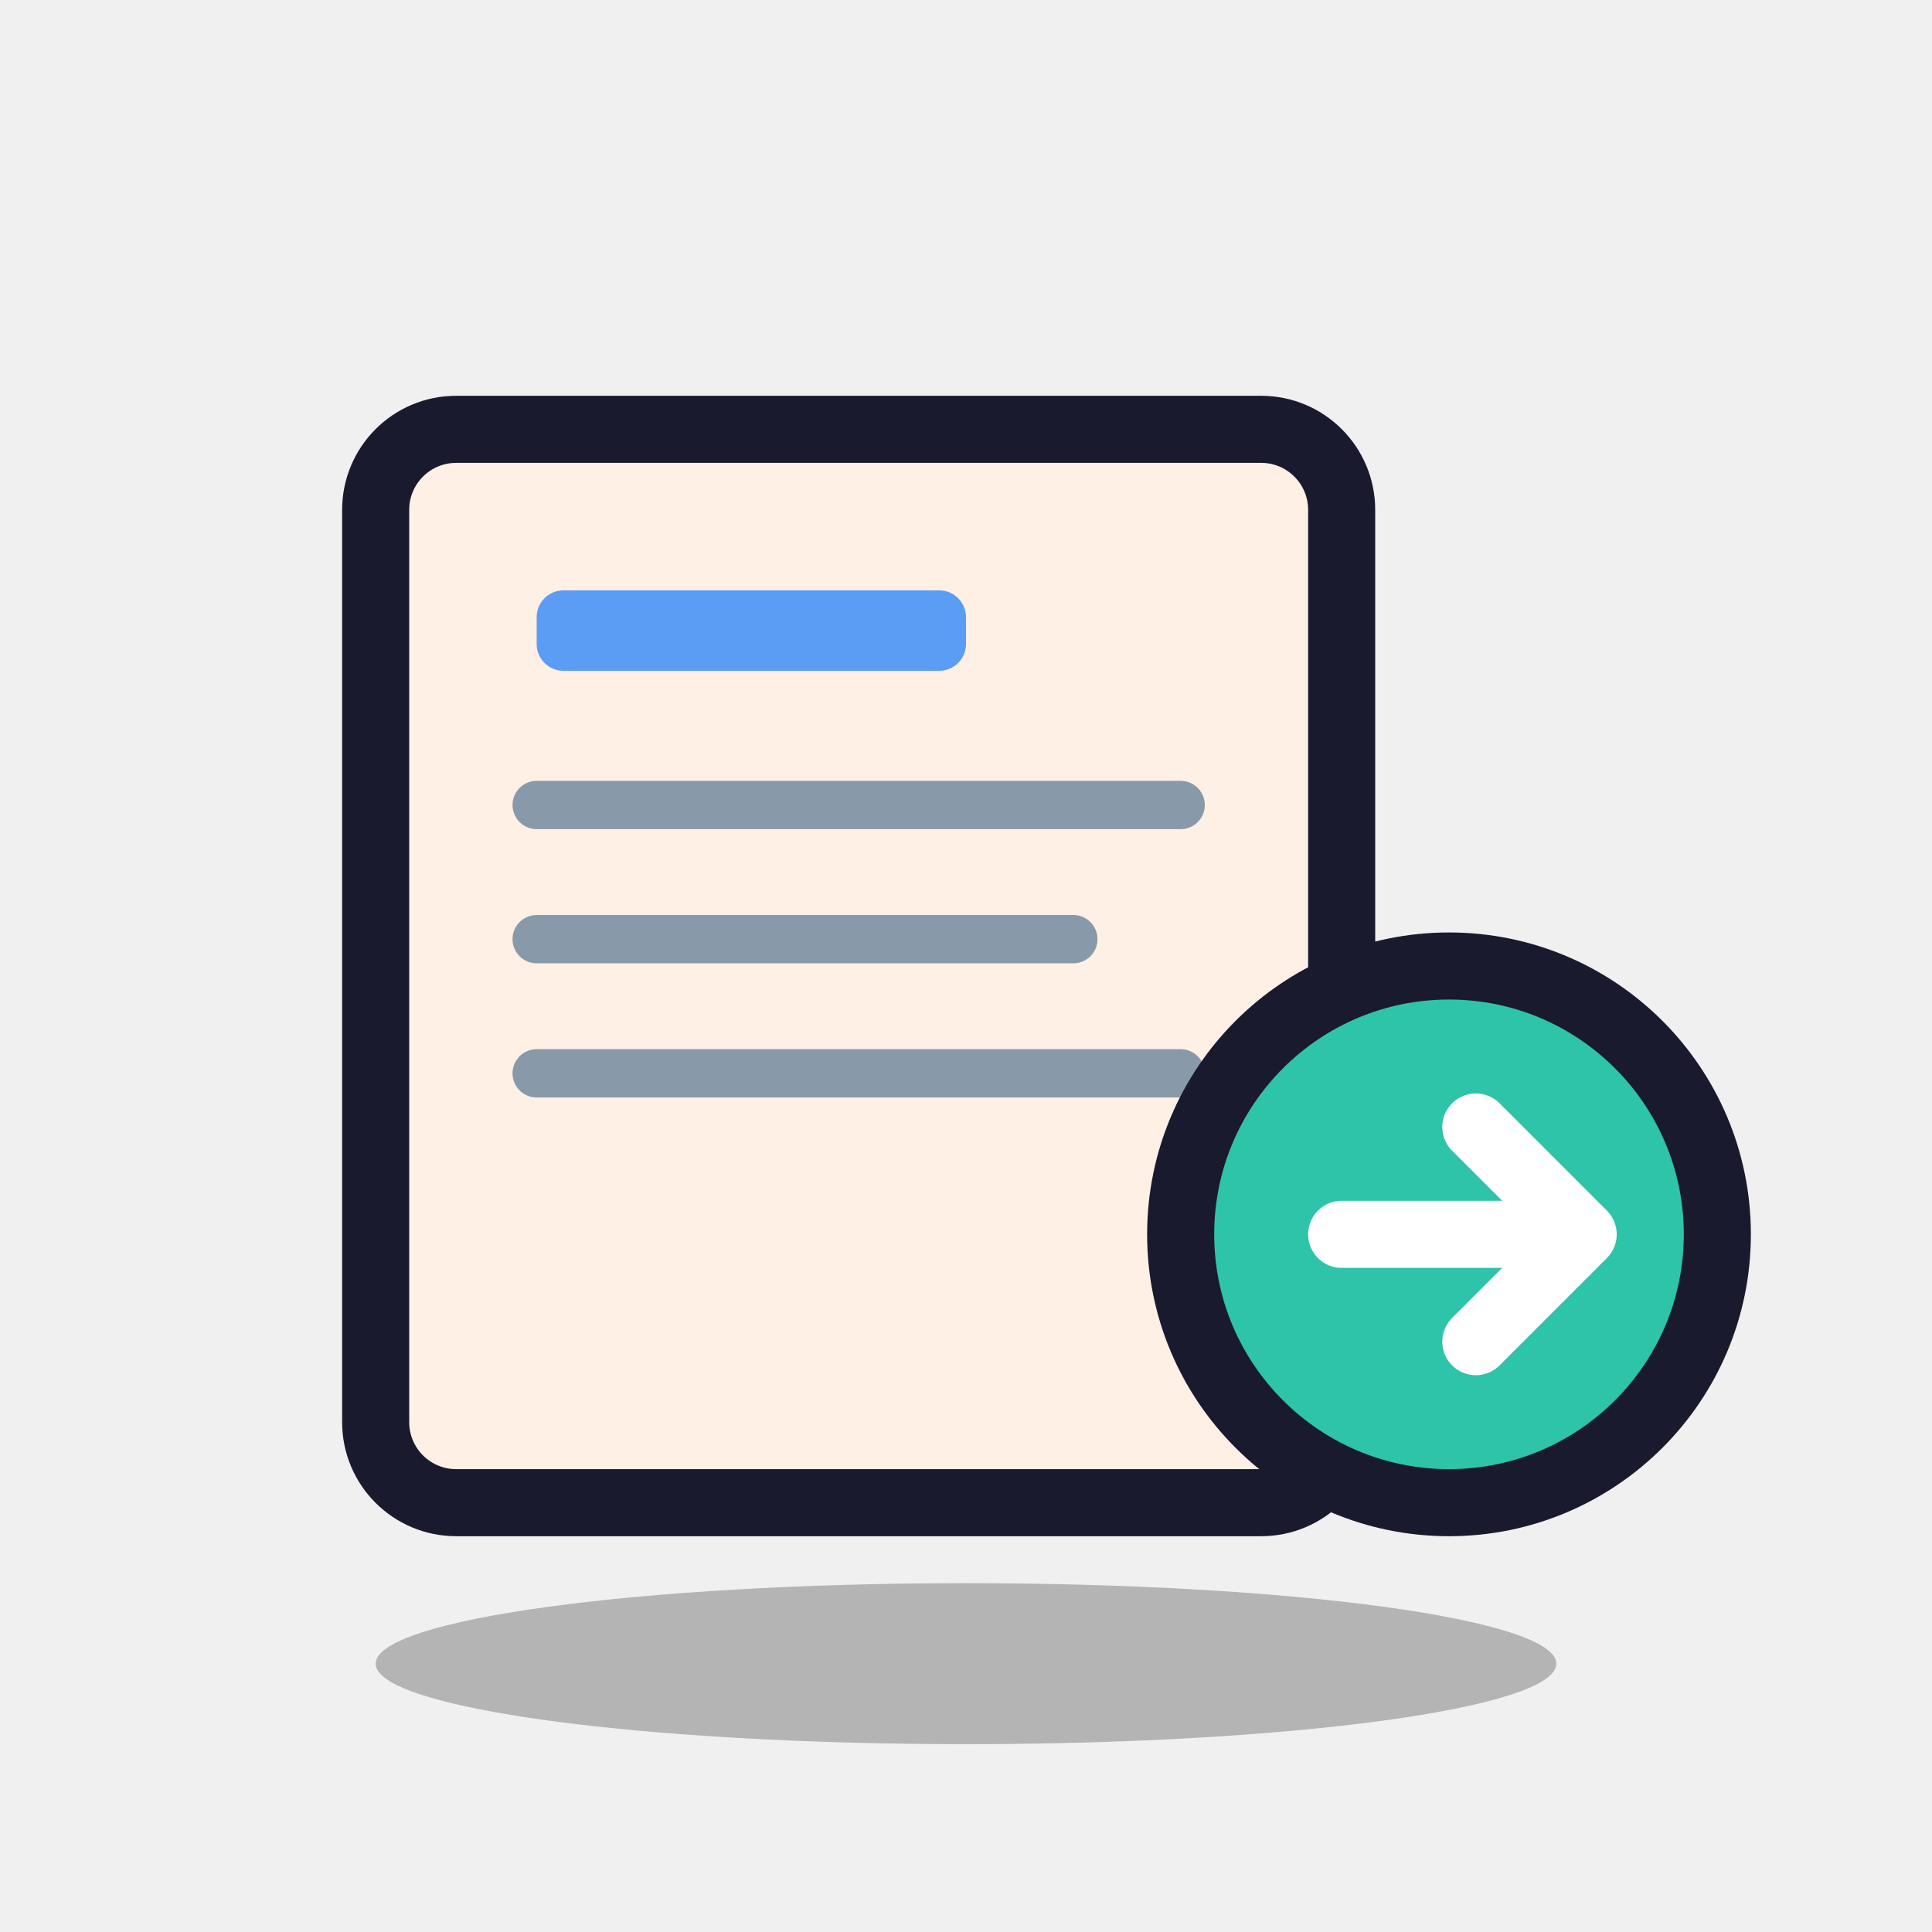
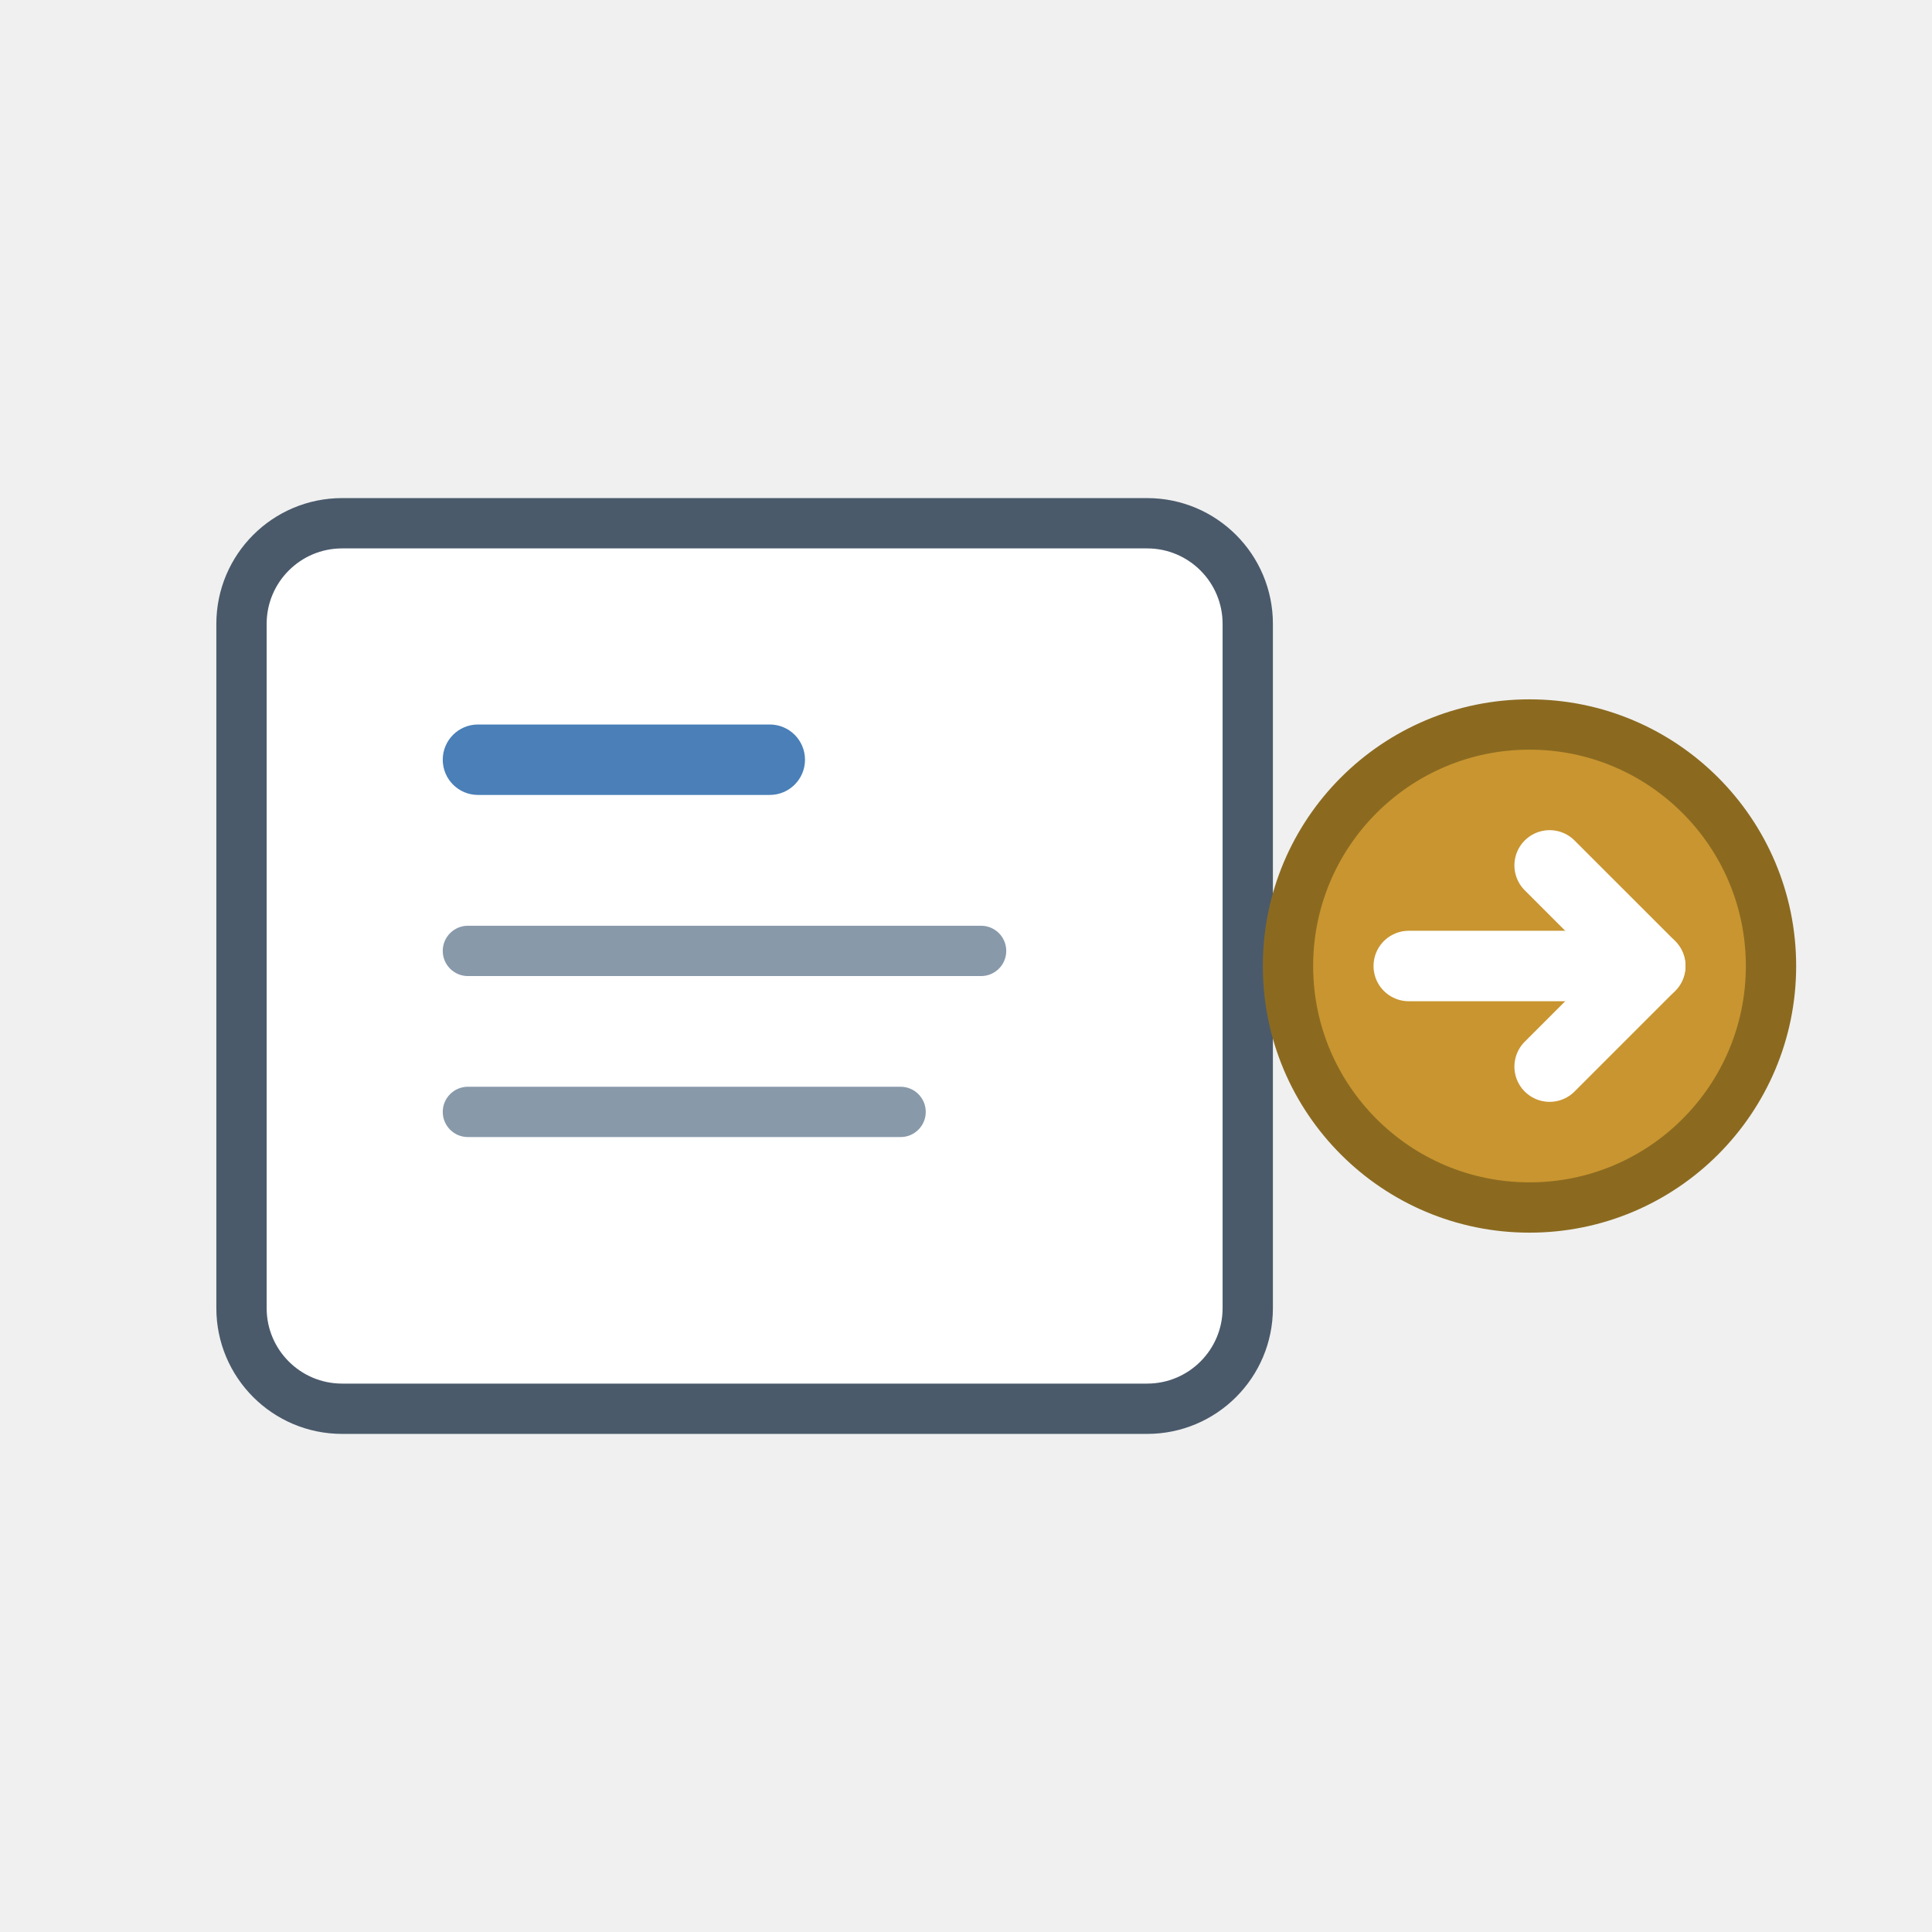
- <svg xmlns="http://www.w3.org/2000/svg" width="72" height="72" viewBox="0 0 72 72" fill="none">
-   <ellipse cx="36" cy="62" rx="22" ry="3" fill="#000000" opacity="0.25" />
-   <rect x="14" y="16" width="36" height="40" rx="3" fill="#FFF0E6" stroke="#1A1A2E" stroke-width="2.5" />
-   <rect x="20" y="22" width="16" height="3" rx="1" fill="#5B9CF5" />
-   <line x1="20" y1="30" x2="44" y2="30" stroke="#8899AA" stroke-width="1.8" stroke-linecap="round" />
-   <line x1="20" y1="35" x2="40" y2="35" stroke="#8899AA" stroke-width="1.8" stroke-linecap="round" />
-   <line x1="20" y1="40" x2="44" y2="40" stroke="#8899AA" stroke-width="1.8" stroke-linecap="round" />
-   <circle cx="54" cy="46" r="10" fill="#2EC4A9" stroke="#1A1A2E" stroke-width="2.5" />
-   <path d="M50 46 L58 46" stroke="#FFFFFF" stroke-width="2.5" stroke-linecap="round" />
-   <path d="M55 42 L59 46 L55 50" stroke="#FFFFFF" stroke-width="2.5" stroke-linecap="round" stroke-linejoin="round" fill="none" />
+ <svg xmlns="http://www.w3.org/2000/svg" width="96" height="96" viewBox="0 0 96 96" fill="none">
+   <rect x="12" y="26" width="50" height="44" rx="5" fill="#FFFFFF" />
+   <rect x="12" y="26" width="50" height="44" rx="5" fill="none" stroke="#4A5A6B" stroke-width="2.5" />
+   <rect x="22" y="36" width="18" height="3.5" rx="1.75" fill="#4A7FB8" />
+   <rect x="22" y="46" width="28" height="2.5" rx="1.25" fill="#8899AA" />
+   <rect x="22" y="54" width="24" height="2.5" rx="1.25" fill="#8899AA" />
+   <circle cx="76" cy="48" r="12" fill="#C99530" />
+   <circle cx="76" cy="48" r="12" fill="none" stroke="#8B6A20" stroke-width="2.5" />
+   <path d="M70 48 L82 48" stroke="#FFFFFF" stroke-width="3.5" stroke-linecap="round" />
+   <path d="M77 43 L82 48 L77 53" stroke="#FFFFFF" stroke-width="3.5" stroke-linecap="round" stroke-linejoin="round" fill="none" />
</svg>
